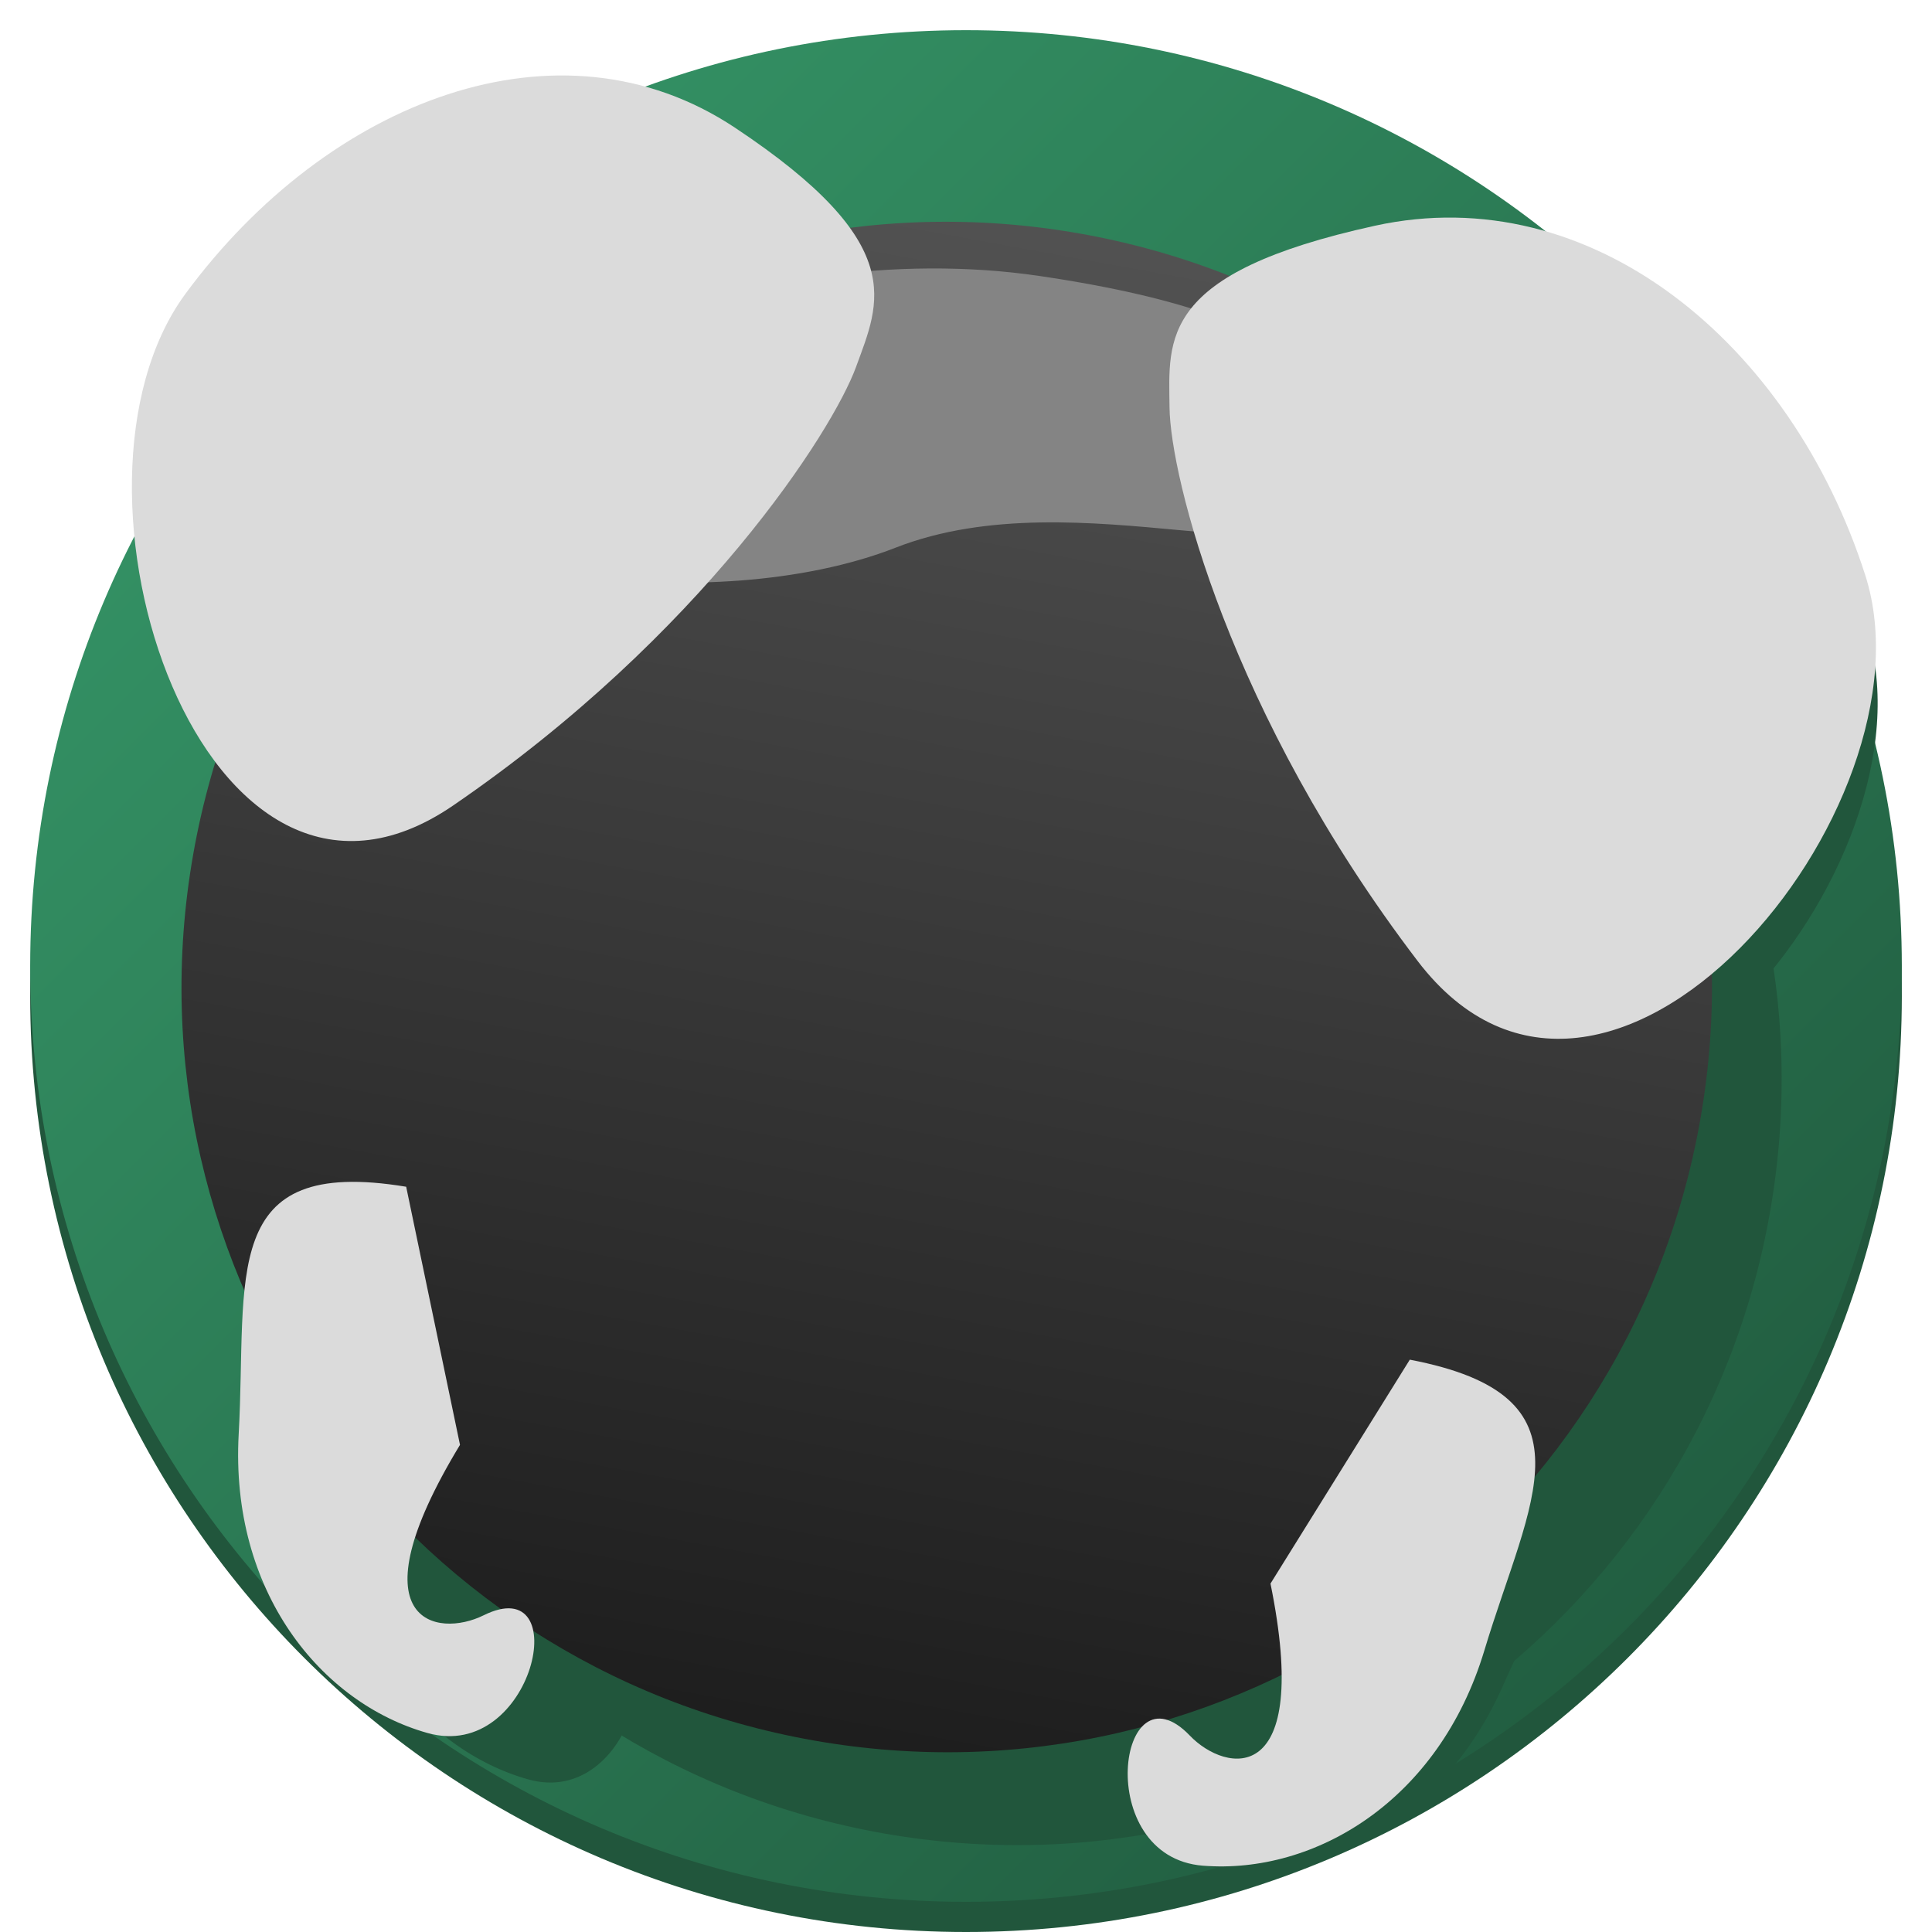
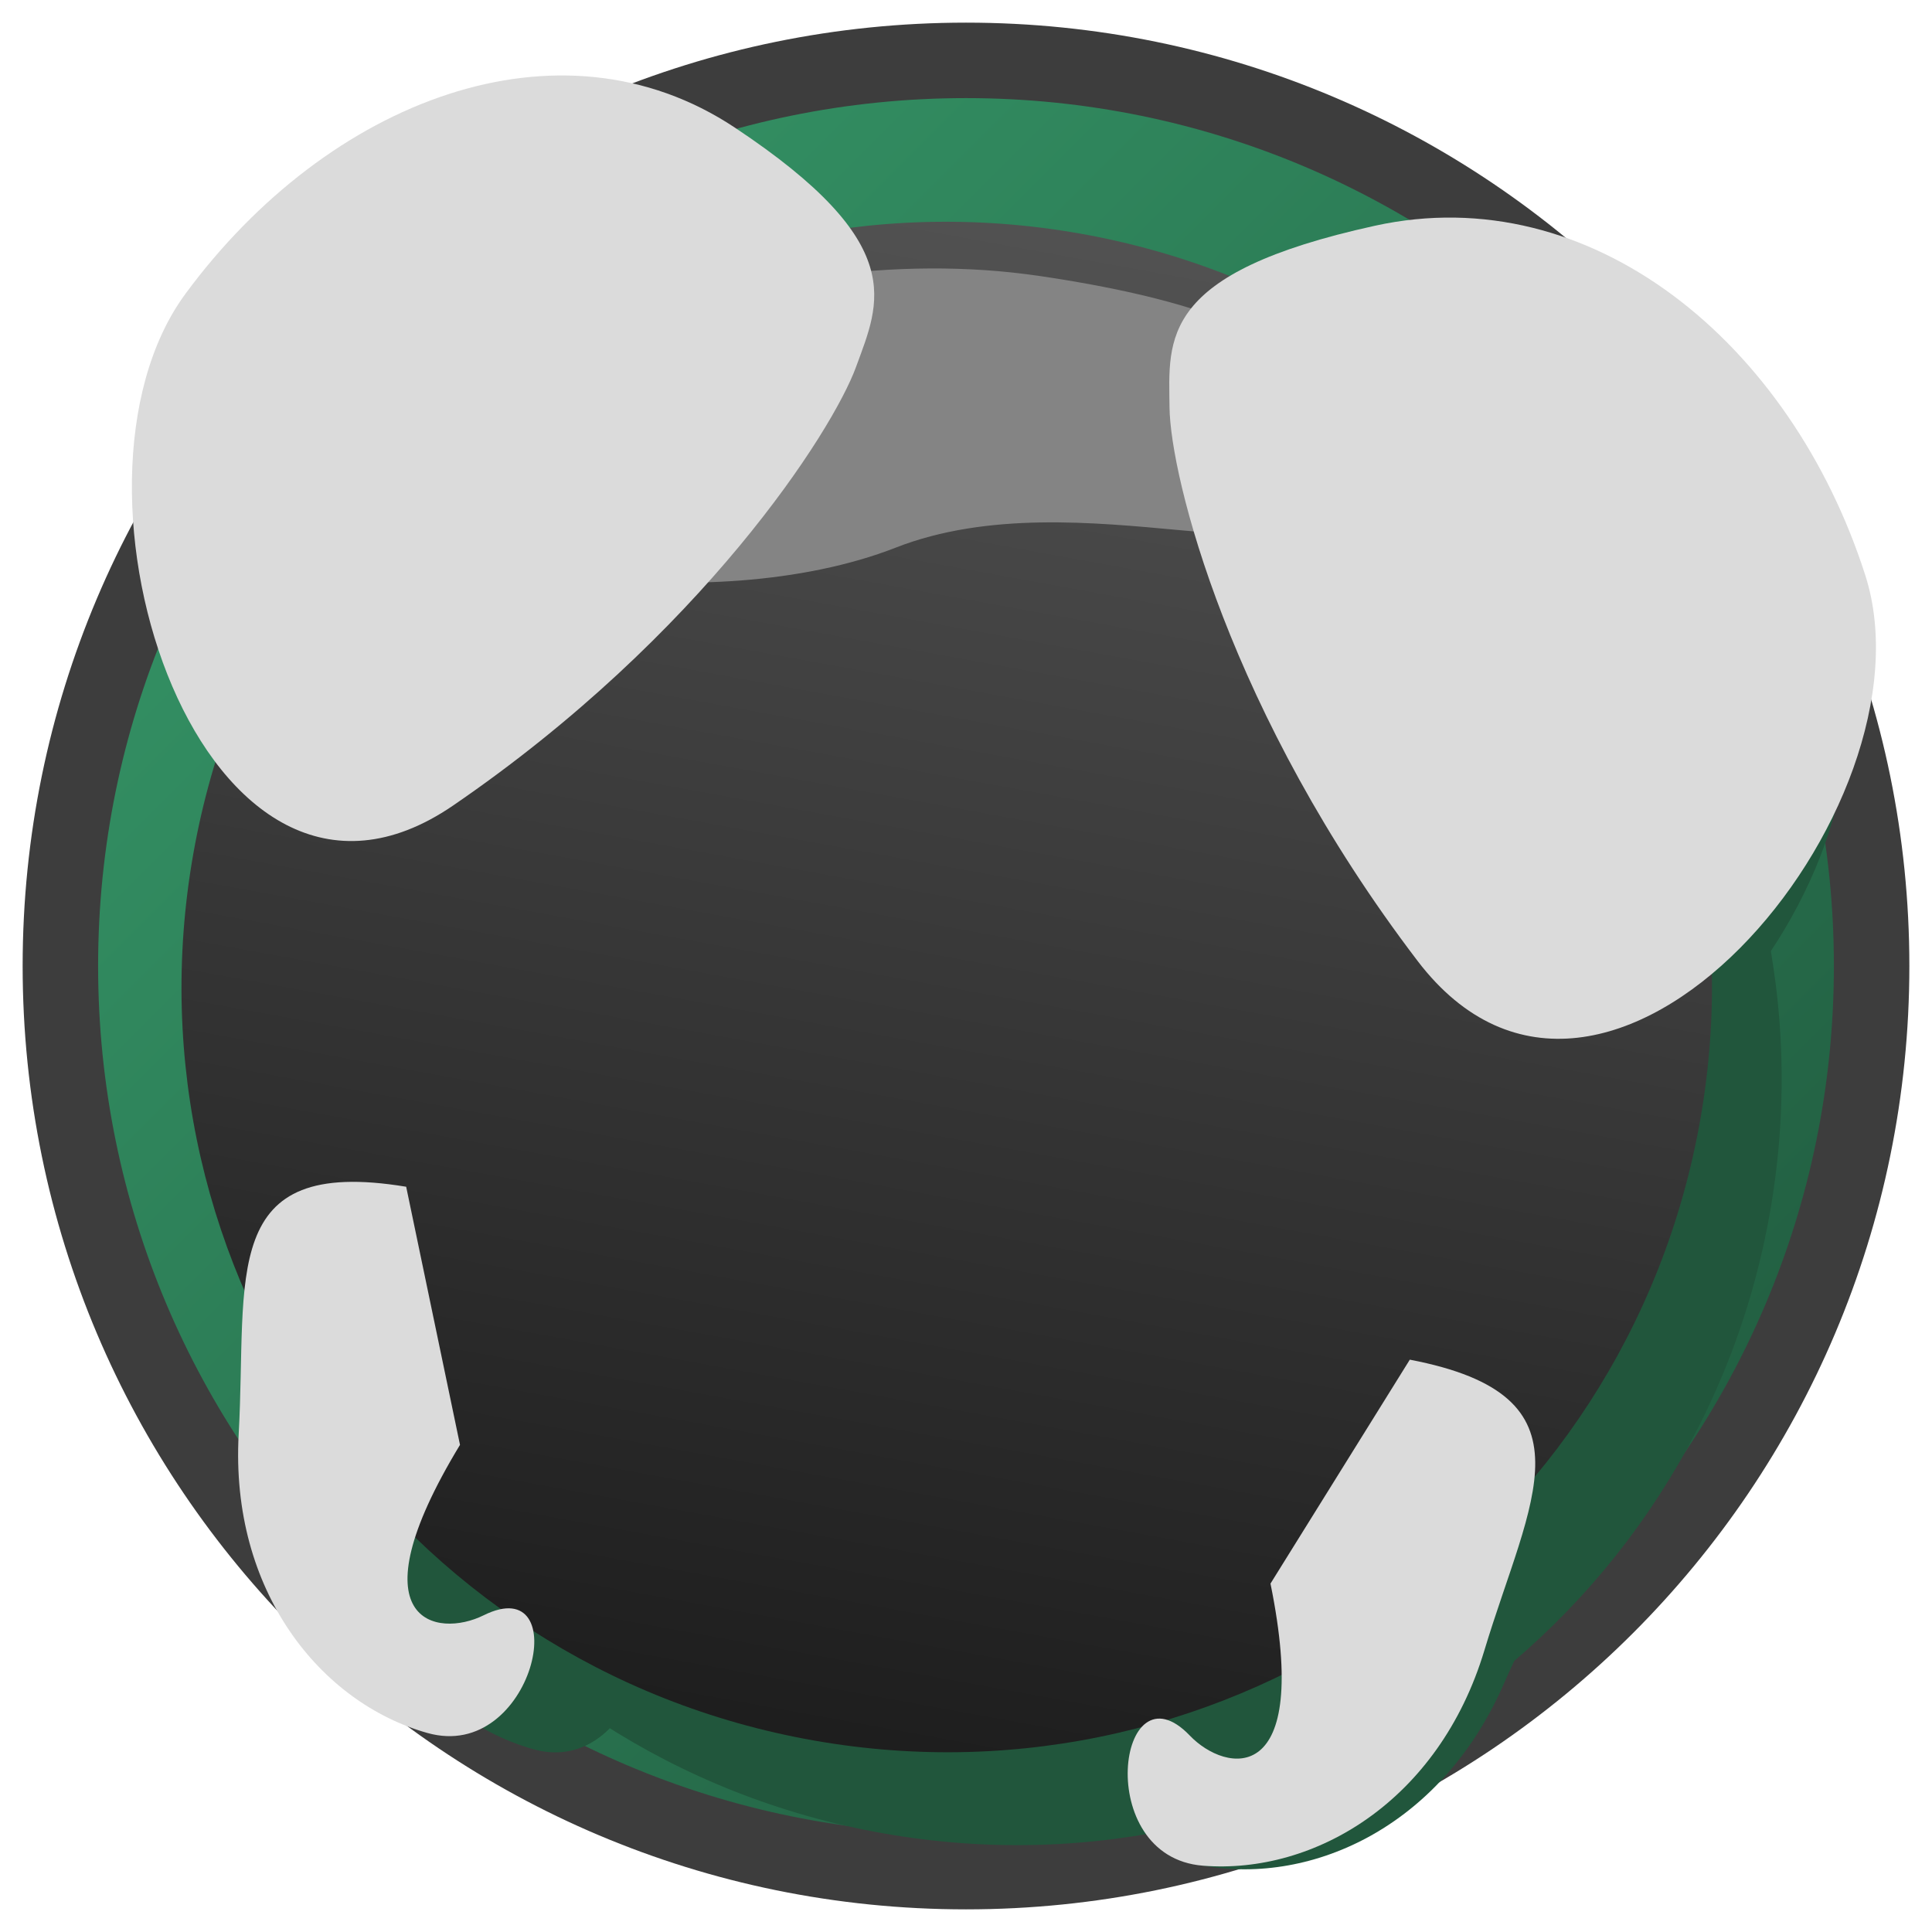
<svg xmlns="http://www.w3.org/2000/svg" width="128" height="128">
  <defs>
-     <linearGradient id="svg_8" x1="1" y1="1" x2="1" y2="0">
-       <stop stop-color="#1e1e1e" offset="0" />
-       <stop stop-color="#515151" offset="1" />
+     <linearGradient y2="0" x2="1" y1="1" x1="1" id="svg_8">
+       <stop offset="0" stop-color="#1e1e1e" />
+       <stop offset="1" stop-color="#515151" />
    </linearGradient>
-     <linearGradient y2="1" x2="1" y1="0" x1="0" id="svg_18">
-       <stop offset="0" stop-color="#379b6b" />
-       <stop offset="1" stop-color="#1e543a" />
+     <linearGradient id="svg_18" x1="0" y1="0" x2="1" y2="1">
+       <stop stop-color="#379b6b" offset="0" />
+       <stop stop-color="#1e543a" offset="1" />
    </linearGradient>
  </defs>
  <g>
-     <rect x="-1" y="-1" width="23.333" height="23.333" id="canvas_background" fill="none" />
-     <g id="canvasGrid" display="none">
-       <rect id="svg_1" width="100%" height="100%" x="0" y="0" stroke-width="0" fill="url(#gridpattern)" />
+     <rect fill="none" id="canvas_background" height="130" width="130" y="-1" x="-1" />
+     <g display="none" id="canvasGrid">
+       <rect fill="url(#gridpattern)" stroke-width="0" y="0" x="0" height="100%" width="100%" id="svg_1" />
    </g>
  </g>
  <g>
    <g id="svg_21" />
    <g id="svg_22" />
-     <ellipse stroke-linejoin="null" stroke-linecap="null" stroke="#1c1c1c" ry="62" rx="62" id="svg_23" cy="66" cx="64" stroke-width="0" fill="#21563c" />
-     <ellipse stroke="#000000" ry="62" rx="62" id="svg_17" cy="64" cx="64" stroke-opacity="null" stroke-width="0" fill="url(#svg_18)" />
-     <path stroke="#1c1c1c" fill="#21563c" stroke-width="0" stroke-linejoin="null" stroke-linecap="null" d="m123.694,41.816c-4.933,-15.398 -18.168,-26.296 -32.487,-23.156c-14.318,3.141 -13.656,7.487 -13.609,12.033c0.048,4.546 3.934,20.275 16.432,36.672c12.498,16.397 34.597,-10.152 29.664,-25.55z" id="svg_6" />
-     <path stroke="#1c1c1c" id="svg_7" d="m79.543,114.88c2.062,2.754 7.627,4.522 6.523,-9.351l10.961,-13.606c12.168,3.901 6.779,10.146 2.57,19.714c-4.209,9.569 -12.986,13.374 -20.234,11.903c-7.248,-1.471 -3.943,-14.168 0.18,-8.66l0,-0z" stroke-linecap="null" stroke-linejoin="null" stroke-width="0" fill="#21563c" />
-     <ellipse stroke="#1c1c1c" fill="#21563c" stroke-width="0" cx="57.931" cy="83.942" id="svg_4" rx="39.833" ry="39.833" transform="matrix(1.253266,0.2209846,-0.2209846,1.253266,13.2868,-46.45764) " />
-     <path stroke="#1c1c1c" id="svg_13" d="m38.717,110.095c-3.051,1.515 -8.747,0.557 -1.56,-11.294l-3.566,-17.101c-12.471,-2.06 -10.519,5.951 -11.096,16.386c-0.577,10.435 5.454,17.816 12.501,19.803c7.047,1.987 9.821,-10.823 3.72,-7.793l-0,0z" stroke-linecap="null" stroke-linejoin="null" stroke-width="0" fill="#21563c" />
-     <ellipse stroke="#1c1c1c" fill="url(#svg_8)" stroke-width="0" cx="54.304" cy="79.106" id="svg_5" rx="39.833" ry="39.833" transform="matrix(1.253266,0.2209846,-0.2209846,1.253266,12.14794,-45.74959) " />
-     <path stroke="#000000" id="svg_9" d="m27.64,31.668c1.1,-6.239 21.923,-16.234 41.241,-13.382c19.318,2.852 20.916,8.344 19.815,14.584c-1.1,6.239 -17.157,-1.361 -29.365,3.417c-12.208,4.778 -32.791,1.621 -31.691,-4.619z" stroke-opacity="null" stroke-linecap="null" stroke-linejoin="null" stroke-width="0" fill="#848484" />
-     <path stroke="#1c1c1c" fill="#dbdbdb" stroke-width="0" stroke-linejoin="null" stroke-linecap="null" d="m12.287,19.464c9.474,-12.858 24.79,-18.722 36.4,-11.009c11.61,7.712 9.582,11.585 8.03,15.849c-1.552,4.264 -10.211,17.781 -26.702,29.067c-16.491,11.286 -27.202,-21.049 -17.728,-33.906z" id="svg_2" />
-     <path stroke="#2d2d2d" fill="#dbdbdb" stroke-width="0" stroke-linejoin="null" stroke-linecap="null" d="m123.58,38.112c-4.933,-15.398 -18.168,-26.296 -32.487,-23.156c-14.318,3.141 -13.656,7.487 -13.609,12.033c0.048,4.546 3.934,20.275 16.432,36.672c12.498,16.397 34.597,-10.152 29.664,-25.55z" id="svg_12" />
-     <path stroke="#1c1c1c" id="svg_15" d="m78.832,114.99c2.38,2.484 8.119,3.563 5.341,-10.073l9.23,-14.835c12.551,2.397 7.959,9.249 4.942,19.257c-3.017,10.008 -11.268,14.85 -18.641,14.269c-7.373,-0.581 -5.632,-13.585 -0.872,-8.618l0,-0z" stroke-linecap="null" stroke-linejoin="null" stroke-width="0" fill="#dbdbdb" />
-     <path stroke="#1c1c1c" id="svg_16" d="m32.036,107.02c-3.051,1.515 -8.747,0.557 -1.56,-11.294l-3.566,-17.101c-12.471,-2.06 -10.519,5.951 -11.096,16.386c-0.577,10.435 5.454,17.816 12.501,19.803c7.047,1.987 9.821,-10.823 3.72,-7.793l-0,0z" stroke-linecap="null" stroke-linejoin="null" stroke-width="0" fill="#dbdbdb" />
+     <ellipse fill="url(#svg_18)" stroke-width="5" cx="64" cy="64" id="svg_17" rx="60" ry="60" stroke="#3d3d3d" />
+     <path id="svg_6" d="m121.694,43.149c-4.933,-15.398 -18.168,-26.296 -32.487,-23.156c-14.318,3.141 -13.656,7.487 -13.609,12.033c0.048,4.546 3.934,20.275 16.432,36.672c12.498,16.397 34.597,-10.152 29.664,-25.55z" stroke-linecap="null" stroke-linejoin="null" stroke-width="0" fill="#21563c" stroke="#1c1c1c" />
+     <path fill="#21563c" stroke-width="0" stroke-linejoin="null" stroke-linecap="null" d="m79.543,114.88c2.062,2.754 7.627,4.522 6.523,-9.351l10.961,-13.606c12.168,3.901 6.779,10.146 2.57,19.714c-4.209,9.569 -12.986,13.374 -20.234,11.903c-7.248,-1.471 -3.943,-14.168 0.18,-8.66l0,-0l0,0z" id="svg_7" stroke="#1c1c1c" />
+     <ellipse transform="matrix(1.253266,0.2209846,-0.2209846,1.253266,13.2868,-46.45764) " ry="39.833" rx="39.833" id="svg_4" cy="83.942" cx="57.931" stroke-width="0" fill="#21563c" stroke="#1c1c1c" />
+     <path fill="#21563c" stroke-width="0" stroke-linejoin="null" stroke-linecap="null" d="m39.05,108.095c-3.051,1.515 -8.747,0.557 -1.56,-11.294l-3.566,-17.101c-12.471,-2.06 -10.519,5.951 -11.096,16.386c-0.577,10.435 5.454,17.816 12.501,19.803c7.047,1.987 9.821,-10.823 3.72,-7.793l-0,0l-0,0z" id="svg_13" stroke="#1c1c1c" />
+     <ellipse transform="matrix(1.253266,0.2209846,-0.2209846,1.253266,12.14794,-45.74959) " ry="39.833" rx="39.833" id="svg_5" cy="79.106" cx="54.304" stroke-width="0" fill="url(#svg_8)" stroke="#1c1c1c" />
+     <path fill="#848484" stroke-width="0" stroke-linejoin="null" stroke-linecap="null" stroke-opacity="null" d="m27.64,31.668c1.1,-6.239 21.923,-16.234 41.241,-13.382c19.318,2.852 20.916,8.344 19.815,14.584c-1.1,6.239 -17.157,-1.361 -29.365,3.417c-12.208,4.778 -32.791,1.621 -31.691,-4.619l-0,0z" id="svg_9" stroke="#000000" />
+     <path id="svg_2" d="m12.287,19.464c9.474,-12.858 24.79,-18.722 36.4,-11.009c11.61,7.712 9.582,11.585 8.03,15.849c-1.552,4.264 -10.211,17.781 -26.702,29.067c-16.491,11.286 -27.202,-21.049 -17.728,-33.906l0,0z" stroke-linecap="null" stroke-linejoin="null" stroke-width="0" fill="#dbdbdb" stroke="#1c1c1c" />
+     <path id="svg_12" d="m123.58,38.112c-4.933,-15.398 -18.168,-26.296 -32.487,-23.156c-14.318,3.141 -13.656,7.487 -13.609,12.033c0.048,4.546 3.934,20.275 16.432,36.672c12.498,16.397 34.597,-10.152 29.664,-25.55z" stroke-linecap="null" stroke-linejoin="null" stroke-width="0" fill="#dbdbdb" stroke="#2d2d2d" />
+     <path fill="#dbdbdb" stroke-width="0" stroke-linejoin="null" stroke-linecap="null" d="m78.832,114.99c2.38,2.484 8.119,3.563 5.341,-10.073l9.23,-14.835c12.551,2.397 7.959,9.249 4.942,19.257c-3.017,10.008 -11.268,14.85 -18.641,14.269c-7.373,-0.581 -5.632,-13.585 -0.872,-8.618l0,-0l0,-0z" id="svg_15" stroke="#1c1c1c" />
+     <path fill="#dbdbdb" stroke-width="0" stroke-linejoin="null" stroke-linecap="null" d="m32.036,107.02c-3.051,1.515 -8.747,0.557 -1.56,-11.294l-3.566,-17.101c-12.471,-2.06 -10.519,5.951 -11.096,16.386c-0.577,10.435 5.454,17.816 12.501,19.803c7.047,1.987 9.821,-10.823 3.72,-7.793l-0,0l-0,0z" id="svg_16" stroke="#1c1c1c" />
  </g>
</svg>
